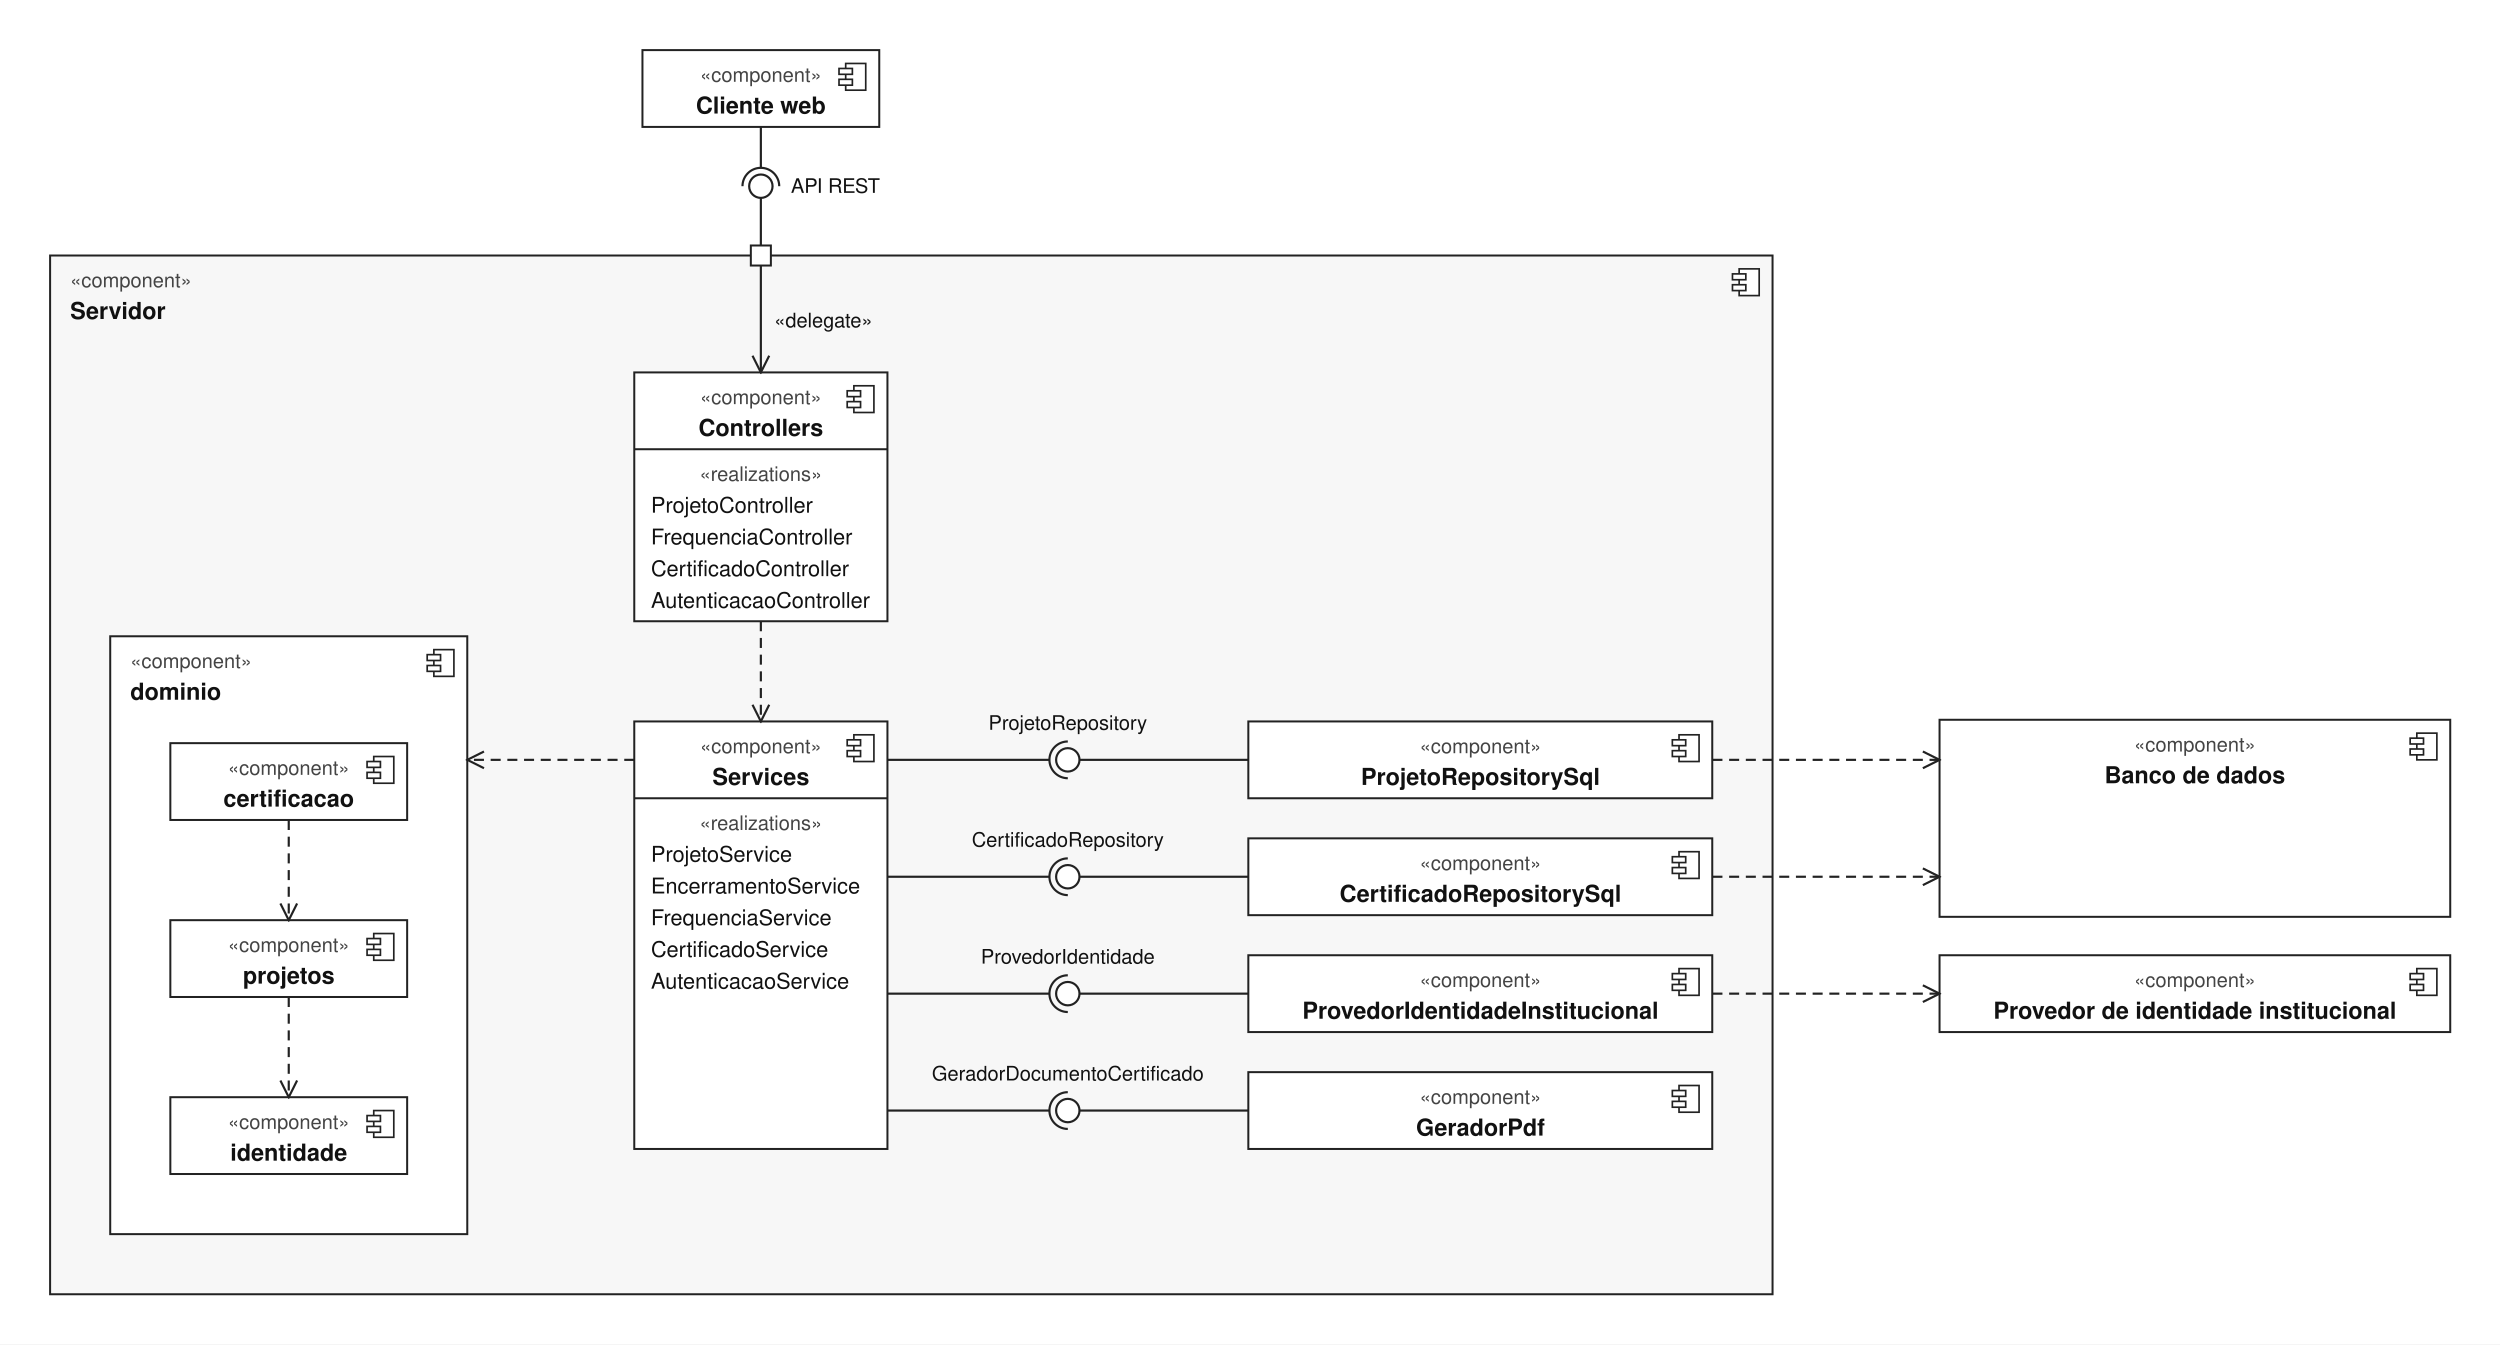
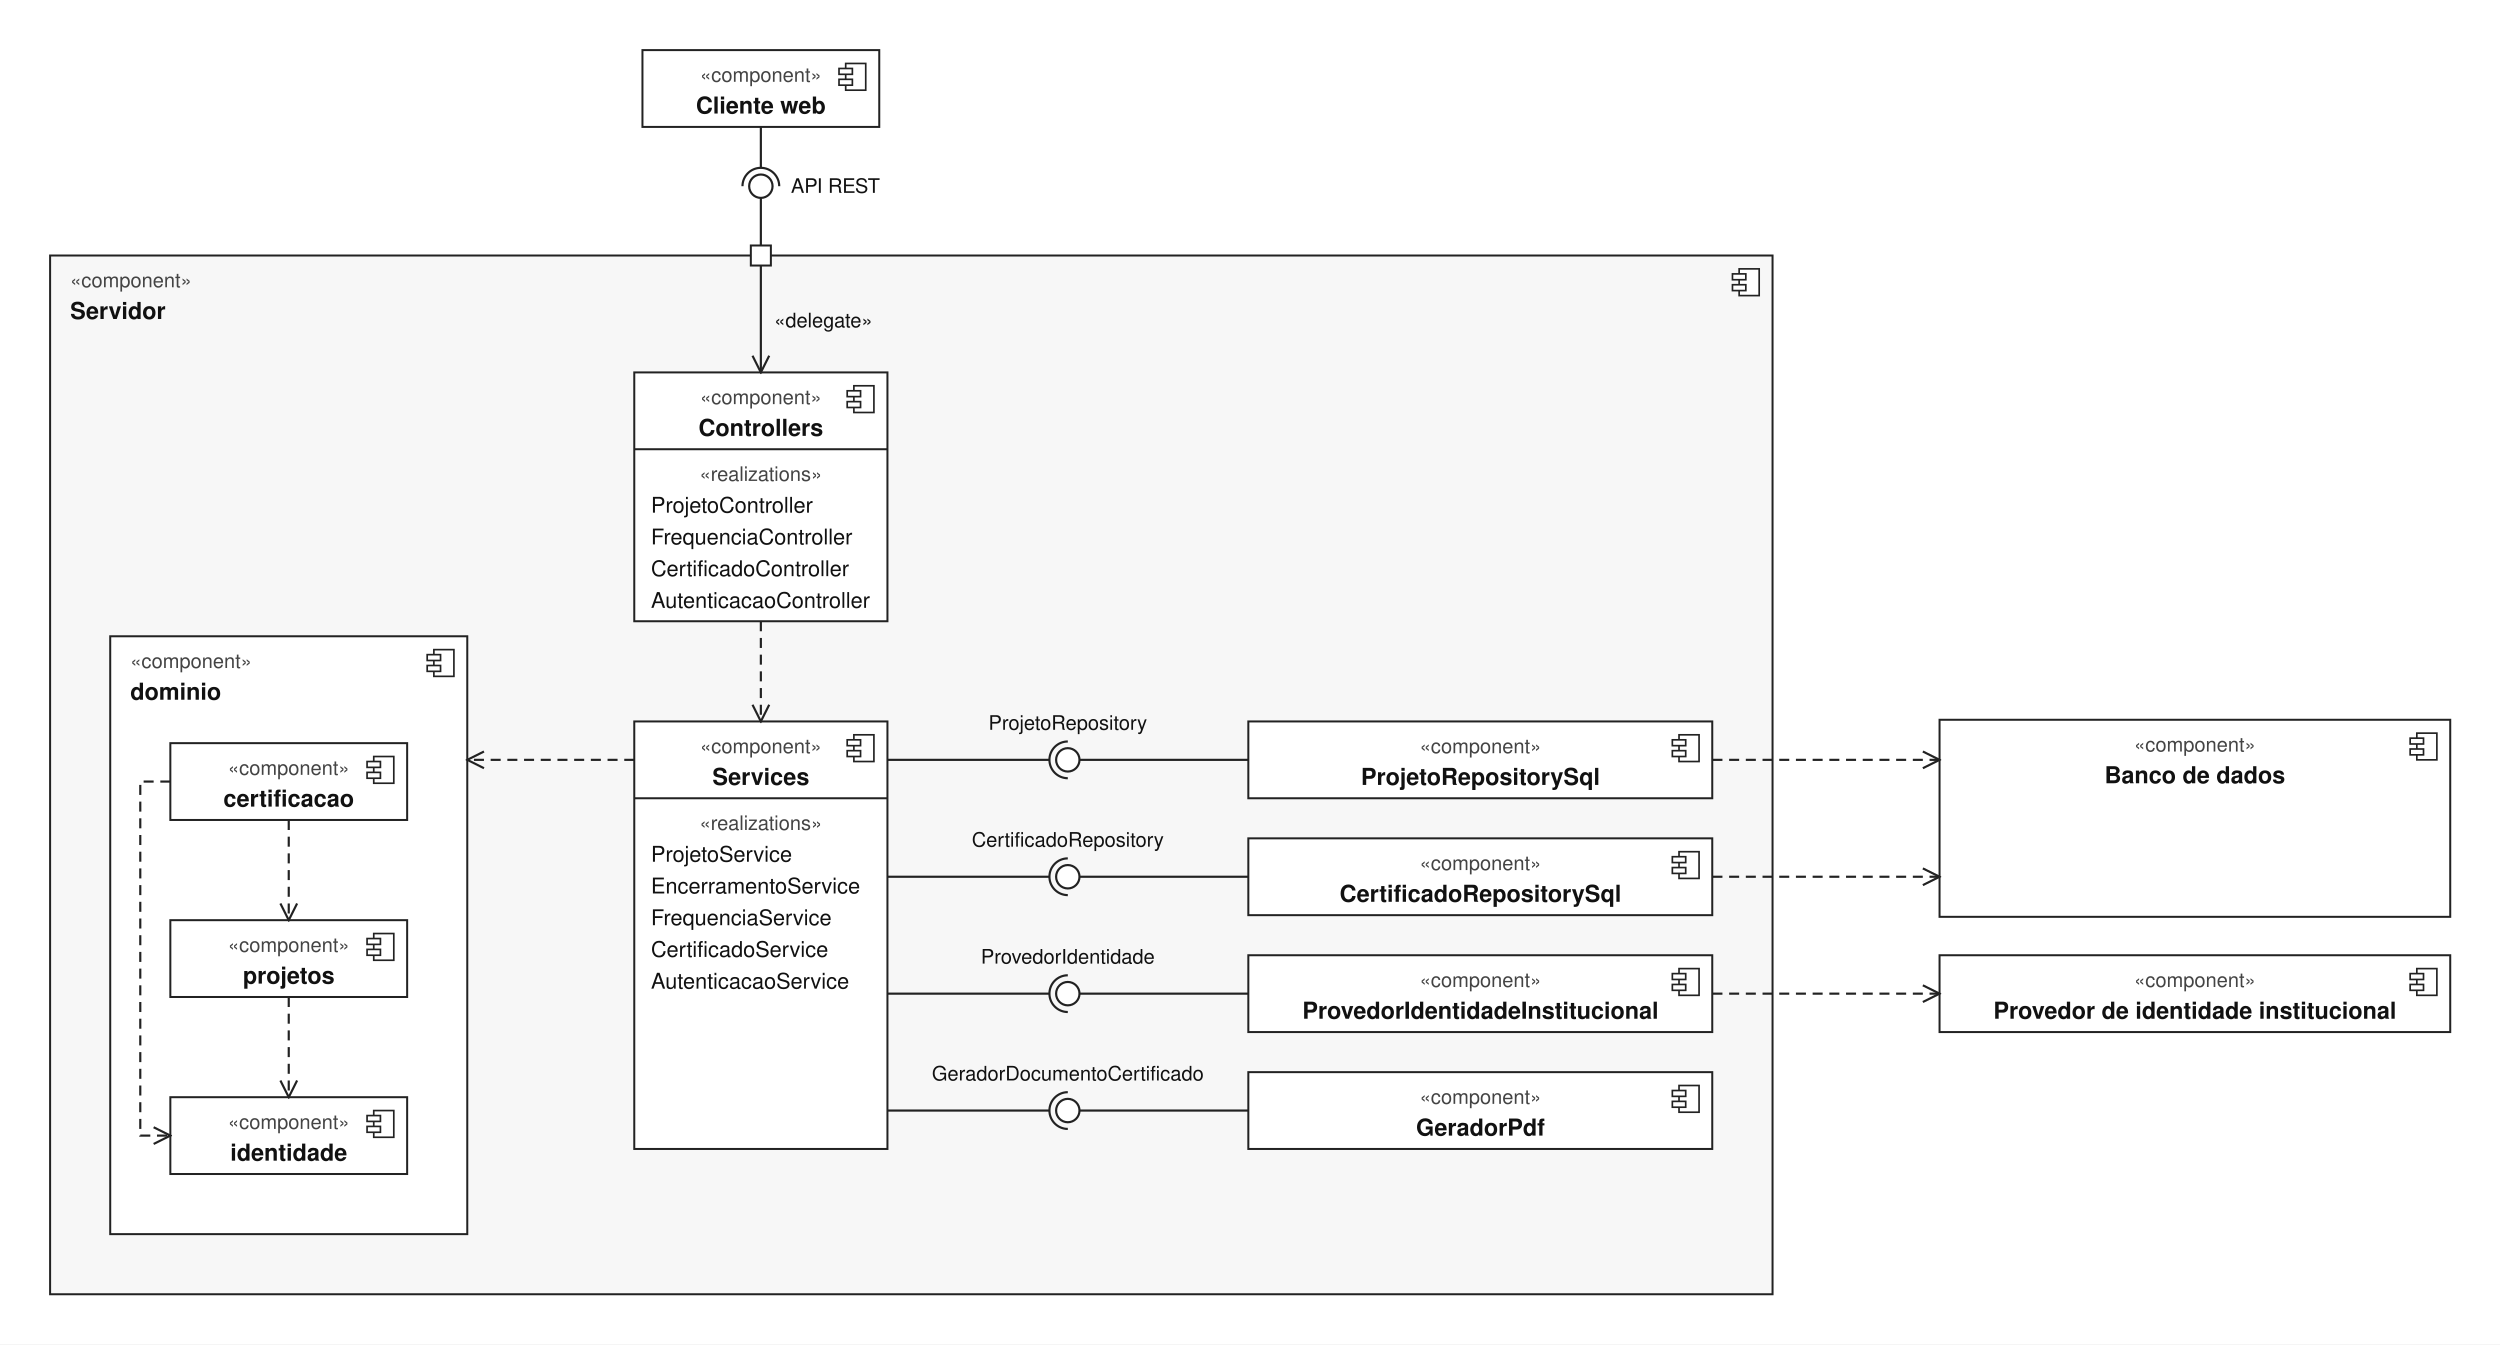
<svg xmlns="http://www.w3.org/2000/svg" width="1497" height="805" viewBox="0 0 1497 805" font-family="Helvetica, Arial, 'Liberation Sans', sans-serif">
  <defs>
    <marker id="seta" viewBox="0 0 12 12" refX="11" refY="6" markerWidth="12" markerHeight="12" orient="auto-start-reverse" markerUnits="userSpaceOnUse">
      <path d="M1,1 L11,6 L1,11" fill="none" stroke="#222" stroke-width="1.3" />
    </marker>
    <marker id="seta_cheia" viewBox="0 0 12 12" refX="11" refY="6" markerWidth="12" markerHeight="12" orient="auto-start-reverse" markerUnits="userSpaceOnUse">
      <path d="M1,1 L11,6 L1,11 Z" fill="#222" stroke="#222" stroke-width="1" />
    </marker>
    <marker id="triangulo" viewBox="0 0 16 16" refX="15" refY="8" markerWidth="16" markerHeight="16" orient="auto-start-reverse" markerUnits="userSpaceOnUse">
      <path d="M1,1 L15,8 L1,15 Z" fill="#fff" stroke="#222" stroke-width="1.3" />
    </marker>
    <marker id="losango" viewBox="0 0 22 12" refX="21" refY="6" markerWidth="22" markerHeight="12" orient="auto-start-reverse" markerUnits="userSpaceOnUse">
      <path d="M1,6 L11,1 L21,6 L11,11 Z" fill="#222" stroke="#222" stroke-width="1.2" />
    </marker>
    <marker id="losango_vazio" viewBox="0 0 22 12" refX="21" refY="6" markerWidth="22" markerHeight="12" orient="auto-start-reverse" markerUnits="userSpaceOnUse">
      <path d="M1,6 L11,1 L21,6 L11,11 Z" fill="#fff" stroke="#222" stroke-width="1.2" />
    </marker>
  </defs>
  <rect width="1497" height="805" fill="#fff" />
  <rect x="30.0" y="153.0" width="1031.4" height="622.0" fill="#f7f7f7" stroke="#222" stroke-width="1.2" />
  <text x="42.0" y="172.0" font-size="12" text-anchor="start" font-weight="normal" font-style="normal" fill="#444">«component»</text>
  <text x="42.0" y="191.0" font-size="14" text-anchor="start" font-weight="bold" font-style="normal" fill="#111">Servidor</text>
  <rect x="1041.4" y="161.0" width="12.0" height="16.0" fill="#fff" stroke="#222" stroke-width="1" />
  <rect x="1037.4" y="164.0" width="8.0" height="3.5" fill="#fff" stroke="#222" stroke-width="1" />
  <rect x="1037.4" y="170.5" width="8.0" height="3.5" fill="#fff" stroke="#222" stroke-width="1" />
  <rect x="66.0" y="381.0" width="213.8" height="358.0" fill="#fff" stroke="#222" stroke-width="1.2" />
  <text x="78.0" y="400.0" font-size="12" text-anchor="start" font-weight="normal" font-style="normal" fill="#444">«component»</text>
  <text x="78.0" y="419.0" font-size="14" text-anchor="start" font-weight="bold" font-style="normal" fill="#111">dominio</text>
  <rect x="259.8" y="389.0" width="12.0" height="16.0" fill="#fff" stroke="#222" stroke-width="1" />
  <rect x="255.8" y="392.0" width="8.0" height="3.5" fill="#fff" stroke="#222" stroke-width="1" />
  <rect x="255.8" y="398.5" width="8.0" height="3.5" fill="#fff" stroke="#222" stroke-width="1" />
  <rect x="379.8" y="223.0" width="151.6" height="149.0" fill="#fff" stroke="#222" stroke-width="1.2" />
  <text x="455.6" y="242.0" font-size="12" text-anchor="middle" font-weight="normal" font-style="normal" fill="#444">«component»</text>
  <text x="455.6" y="261.0" font-size="14" text-anchor="middle" font-weight="bold" font-style="normal" fill="#111">Controllers</text>
  <rect x="511.3" y="231.0" width="12.0" height="16.0" fill="#fff" stroke="#222" stroke-width="1" />
  <rect x="507.3" y="234.0" width="8.0" height="3.5" fill="#fff" stroke="#222" stroke-width="1" />
  <rect x="507.3" y="240.5" width="8.0" height="3.5" fill="#fff" stroke="#222" stroke-width="1" />
  <line x1="379.8" y1="269.0" x2="531.3" y2="269.0" stroke="#222" stroke-width="1.2" />
  <text x="455.6" y="288.0" font-size="12" text-anchor="middle" font-weight="normal" font-style="normal" fill="#444">«realizations»</text>
  <text x="389.8" y="307.0" font-size="13" text-anchor="start" font-weight="normal" font-style="normal" fill="#111">ProjetoController</text>
  <text x="389.8" y="326.0" font-size="13" text-anchor="start" font-weight="normal" font-style="normal" fill="#111">FrequenciaController</text>
  <text x="389.8" y="345.0" font-size="13" text-anchor="start" font-weight="normal" font-style="normal" fill="#111">CertificadoController</text>
  <text x="389.8" y="364.0" font-size="13" text-anchor="start" font-weight="normal" font-style="normal" fill="#111">AutenticacaoController</text>
  <rect x="379.8" y="432.0" width="151.6" height="256.0" fill="#fff" stroke="#222" stroke-width="1.2" />
  <text x="455.6" y="451.0" font-size="12" text-anchor="middle" font-weight="normal" font-style="normal" fill="#444">«component»</text>
  <text x="455.6" y="470.0" font-size="14" text-anchor="middle" font-weight="bold" font-style="normal" fill="#111">Services</text>
  <rect x="511.3" y="440.0" width="12.0" height="16.0" fill="#fff" stroke="#222" stroke-width="1" />
  <rect x="507.3" y="443.0" width="8.0" height="3.5" fill="#fff" stroke="#222" stroke-width="1" />
  <rect x="507.3" y="449.5" width="8.0" height="3.5" fill="#fff" stroke="#222" stroke-width="1" />
  <line x1="379.8" y1="478.0" x2="531.3" y2="478.0" stroke="#222" stroke-width="1.2" />
  <text x="455.6" y="497.0" font-size="12" text-anchor="middle" font-weight="normal" font-style="normal" fill="#444">«realizations»</text>
  <text x="389.8" y="516.0" font-size="13" text-anchor="start" font-weight="normal" font-style="normal" fill="#111">ProjetoService</text>
  <text x="389.8" y="535.0" font-size="13" text-anchor="start" font-weight="normal" font-style="normal" fill="#111">EncerramentoService</text>
  <text x="389.8" y="554.0" font-size="13" text-anchor="start" font-weight="normal" font-style="normal" fill="#111">FrequenciaService</text>
  <text x="389.8" y="573.0" font-size="13" text-anchor="start" font-weight="normal" font-style="normal" fill="#111">CertificadoService</text>
  <text x="389.8" y="592.0" font-size="13" text-anchor="start" font-weight="normal" font-style="normal" fill="#111">AutenticacaoService</text>
  <rect x="102.0" y="445.0" width="141.8" height="46.0" fill="#fff" stroke="#222" stroke-width="1.2" />
  <text x="172.9" y="464.0" font-size="12" text-anchor="middle" font-weight="normal" font-style="normal" fill="#444">«component»</text>
  <text x="172.9" y="483.0" font-size="14" text-anchor="middle" font-weight="bold" font-style="normal" fill="#111">certificacao</text>
  <rect x="223.8" y="453.0" width="12.0" height="16.0" fill="#fff" stroke="#222" stroke-width="1" />
  <rect x="219.8" y="456.0" width="8.0" height="3.5" fill="#fff" stroke="#222" stroke-width="1" />
  <rect x="219.8" y="462.5" width="8.0" height="3.5" fill="#fff" stroke="#222" stroke-width="1" />
  <rect x="102.0" y="551.0" width="141.8" height="46.0" fill="#fff" stroke="#222" stroke-width="1.2" />
  <text x="172.9" y="570.0" font-size="12" text-anchor="middle" font-weight="normal" font-style="normal" fill="#444">«component»</text>
  <text x="172.9" y="589.0" font-size="14" text-anchor="middle" font-weight="bold" font-style="normal" fill="#111">projetos</text>
  <rect x="223.8" y="559.0" width="12.0" height="16.0" fill="#fff" stroke="#222" stroke-width="1" />
  <rect x="219.8" y="562.0" width="8.0" height="3.5" fill="#fff" stroke="#222" stroke-width="1" />
  <rect x="219.8" y="568.5" width="8.0" height="3.5" fill="#fff" stroke="#222" stroke-width="1" />
  <rect x="102.0" y="657.0" width="141.8" height="46.0" fill="#fff" stroke="#222" stroke-width="1.2" />
  <text x="172.9" y="676.0" font-size="12" text-anchor="middle" font-weight="normal" font-style="normal" fill="#444">«component»</text>
  <text x="172.9" y="695.0" font-size="14" text-anchor="middle" font-weight="bold" font-style="normal" fill="#111">identidade</text>
  <rect x="223.8" y="665.0" width="12.0" height="16.0" fill="#fff" stroke="#222" stroke-width="1" />
  <rect x="219.8" y="668.0" width="8.0" height="3.5" fill="#fff" stroke="#222" stroke-width="1" />
  <rect x="219.8" y="674.5" width="8.0" height="3.5" fill="#fff" stroke="#222" stroke-width="1" />
  <rect x="747.5" y="432.0" width="277.8" height="46.0" fill="#fff" stroke="#222" stroke-width="1.2" />
  <text x="886.5" y="451.0" font-size="12" text-anchor="middle" font-weight="normal" font-style="normal" fill="#444">«component»</text>
  <text x="886.5" y="470.0" font-size="14" text-anchor="middle" font-weight="bold" font-style="normal" fill="#111">ProjetoRepositorySql</text>
  <rect x="1005.4" y="440.0" width="12.0" height="16.0" fill="#fff" stroke="#222" stroke-width="1" />
  <rect x="1001.4" y="443.0" width="8.0" height="3.5" fill="#fff" stroke="#222" stroke-width="1" />
  <rect x="1001.4" y="449.5" width="8.0" height="3.5" fill="#fff" stroke="#222" stroke-width="1" />
  <rect x="747.5" y="502.0" width="277.8" height="46.0" fill="#fff" stroke="#222" stroke-width="1.2" />
  <text x="886.5" y="521.0" font-size="12" text-anchor="middle" font-weight="normal" font-style="normal" fill="#444">«component»</text>
  <text x="886.5" y="540.0" font-size="14" text-anchor="middle" font-weight="bold" font-style="normal" fill="#111">CertificadoRepositorySql</text>
  <rect x="1005.4" y="510.0" width="12.0" height="16.0" fill="#fff" stroke="#222" stroke-width="1" />
  <rect x="1001.4" y="513.0" width="8.0" height="3.5" fill="#fff" stroke="#222" stroke-width="1" />
  <rect x="1001.4" y="519.5" width="8.0" height="3.5" fill="#fff" stroke="#222" stroke-width="1" />
  <rect x="747.5" y="572.0" width="277.8" height="46.0" fill="#fff" stroke="#222" stroke-width="1.2" />
  <text x="886.5" y="591.0" font-size="12" text-anchor="middle" font-weight="normal" font-style="normal" fill="#444">«component»</text>
  <text x="886.5" y="610.0" font-size="14" text-anchor="middle" font-weight="bold" font-style="normal" fill="#111">ProvedorIdentidadeInstitucional</text>
  <rect x="1005.4" y="580.0" width="12.0" height="16.0" fill="#fff" stroke="#222" stroke-width="1" />
  <rect x="1001.4" y="583.0" width="8.0" height="3.5" fill="#fff" stroke="#222" stroke-width="1" />
  <rect x="1001.4" y="589.5" width="8.0" height="3.5" fill="#fff" stroke="#222" stroke-width="1" />
  <rect x="747.5" y="642.0" width="277.8" height="46.0" fill="#fff" stroke="#222" stroke-width="1.2" />
  <text x="886.5" y="661.0" font-size="12" text-anchor="middle" font-weight="normal" font-style="normal" fill="#444">«component»</text>
  <text x="886.5" y="680.0" font-size="14" text-anchor="middle" font-weight="bold" font-style="normal" fill="#111">GeradorPdf</text>
  <rect x="1005.4" y="650.0" width="12.0" height="16.0" fill="#fff" stroke="#222" stroke-width="1" />
  <rect x="1001.4" y="653.0" width="8.0" height="3.5" fill="#fff" stroke="#222" stroke-width="1" />
  <rect x="1001.4" y="659.5" width="8.0" height="3.5" fill="#fff" stroke="#222" stroke-width="1" />
  <rect x="384.7" y="30.0" width="141.8" height="46.0" fill="#fff" stroke="#222" stroke-width="1.2" />
  <text x="455.6" y="49.0" font-size="12" text-anchor="middle" font-weight="normal" font-style="normal" fill="#444">«component»</text>
  <text x="455.6" y="68.0" font-size="14" text-anchor="middle" font-weight="bold" font-style="normal" fill="#111">Cliente web</text>
  <rect x="506.4" y="38.0" width="12.0" height="16.0" fill="#fff" stroke="#222" stroke-width="1" />
  <rect x="502.4" y="41.0" width="8.0" height="3.5" fill="#fff" stroke="#222" stroke-width="1" />
  <rect x="502.4" y="47.5" width="8.0" height="3.5" fill="#fff" stroke="#222" stroke-width="1" />
  <rect x="1161.4" y="431.0" width="305.8" height="118.0" fill="#fff" stroke="#222" stroke-width="1.2" />
  <text x="1314.3" y="450.0" font-size="12" text-anchor="middle" font-weight="normal" font-style="normal" fill="#444">«component»</text>
  <text x="1314.3" y="469.0" font-size="14" text-anchor="middle" font-weight="bold" font-style="normal" fill="#111">Banco de dados</text>
  <rect x="1447.2" y="439.0" width="12.0" height="16.0" fill="#fff" stroke="#222" stroke-width="1" />
  <rect x="1443.2" y="442.0" width="8.0" height="3.5" fill="#fff" stroke="#222" stroke-width="1" />
  <rect x="1443.2" y="448.5" width="8.0" height="3.5" fill="#fff" stroke="#222" stroke-width="1" />
  <rect x="1161.4" y="572.0" width="305.8" height="46.0" fill="#fff" stroke="#222" stroke-width="1.2" />
  <text x="1314.3" y="591.0" font-size="12" text-anchor="middle" font-weight="normal" font-style="normal" fill="#444">«component»</text>
  <text x="1314.3" y="610.0" font-size="14" text-anchor="middle" font-weight="bold" font-style="normal" fill="#111">Provedor de identidade institucional</text>
  <rect x="1447.2" y="580.0" width="12.0" height="16.0" fill="#fff" stroke="#222" stroke-width="1" />
  <rect x="1443.2" y="583.0" width="8.0" height="3.5" fill="#fff" stroke="#222" stroke-width="1" />
  <rect x="1443.2" y="589.5" width="8.0" height="3.5" fill="#fff" stroke="#222" stroke-width="1" />
  <polyline points="455.6,76.0 455.6,100.5" fill="none" stroke="#222" stroke-width="1.3" />
  <path d="M466.6,111.5 A11,11 0 0 0 444.6,111.5" fill="none" stroke="#222" stroke-width="1.3" />
  <circle cx="455.6" cy="111.5" r="7" fill="#fff" stroke="#222" stroke-width="1.3" />
  <polyline points="455.6,118.5 455.6,147.0" fill="none" stroke="#222" stroke-width="1.3" />
  <text x="473.6" y="115.5" font-size="12" text-anchor="start" font-weight="normal" font-style="normal" fill="#111">API REST</text>
  <rect x="449.6" y="147.0" width="12.0" height="12.0" fill="#fff" stroke="#222" stroke-width="1.2" />
  <polyline points="455.6,159.0 455.6,223.0" fill="none" stroke="#222" stroke-width="1.3" marker-end="url(#seta)" />
  <text x="463.6" y="196.0" font-size="12" text-anchor="start" font-weight="normal" font-style="normal" fill="#111">«delegate»</text>
  <polyline points="455.6,372.0 455.6,432.0" fill="none" stroke="#222" stroke-width="1.3" stroke-dasharray="6,4" marker-end="url(#seta)" />
  <polyline points="379.8,455.0 279.8,455.0" fill="none" stroke="#222" stroke-width="1.3" stroke-dasharray="6,4" marker-end="url(#seta)" />
  <polyline points="172.9,491.0 172.9,551.0" fill="none" stroke="#222" stroke-width="1.3" stroke-dasharray="6,4" marker-end="url(#seta)" />
  <polyline points="172.9,597.0 172.9,657.0" fill="none" stroke="#222" stroke-width="1.3" stroke-dasharray="6,4" marker-end="url(#seta)" />
+   <polyline points="102.0,468.0 84.0,468.0 84.0,680.0 102.0,680.0" fill="none" stroke="#222" stroke-width="1.3" stroke-dasharray="6,4" marker-end="url(#seta)" />
  <polyline points="531.3,455.0 628.4,455.0" fill="none" stroke="#222" stroke-width="1.3" />
  <path d="M639.4,444.0 A11,11 0 0 0 639.4,466.0" fill="none" stroke="#222" stroke-width="1.3" />
  <circle cx="639.4" cy="455.0" r="7" fill="#fff" stroke="#222" stroke-width="1.3" />
  <polyline points="646.4,455.0 747.5,455.0" fill="none" stroke="#222" stroke-width="1.3" />
  <text x="639.4" y="437.0" font-size="12" text-anchor="middle" font-weight="normal" font-style="normal" fill="#111">ProjetoRepository</text>
  <polyline points="531.3,525.0 628.4,525.0" fill="none" stroke="#222" stroke-width="1.3" />
  <path d="M639.4,514.0 A11,11 0 0 0 639.4,536.0" fill="none" stroke="#222" stroke-width="1.3" />
  <circle cx="639.4" cy="525.0" r="7" fill="#fff" stroke="#222" stroke-width="1.3" />
  <polyline points="646.4,525.0 747.5,525.0" fill="none" stroke="#222" stroke-width="1.3" />
  <text x="639.4" y="507.0" font-size="12" text-anchor="middle" font-weight="normal" font-style="normal" fill="#111">CertificadoRepository</text>
  <polyline points="531.3,595.0 628.4,595.0" fill="none" stroke="#222" stroke-width="1.3" />
  <path d="M639.4,584.0 A11,11 0 0 0 639.4,606.0" fill="none" stroke="#222" stroke-width="1.3" />
  <circle cx="639.4" cy="595.0" r="7" fill="#fff" stroke="#222" stroke-width="1.3" />
  <polyline points="646.4,595.0 747.5,595.0" fill="none" stroke="#222" stroke-width="1.3" />
  <text x="639.4" y="577.0" font-size="12" text-anchor="middle" font-weight="normal" font-style="normal" fill="#111">ProvedorIdentidade</text>
  <polyline points="531.3,665.0 628.4,665.0" fill="none" stroke="#222" stroke-width="1.3" />
  <path d="M639.4,654.0 A11,11 0 0 0 639.4,676.0" fill="none" stroke="#222" stroke-width="1.3" />
  <circle cx="639.4" cy="665.0" r="7" fill="#fff" stroke="#222" stroke-width="1.3" />
  <polyline points="646.4,665.0 747.5,665.0" fill="none" stroke="#222" stroke-width="1.3" />
  <text x="639.4" y="647.0" font-size="12" text-anchor="middle" font-weight="normal" font-style="normal" fill="#111">GeradorDocumentoCertificado</text>
  <polyline points="1025.4,455.0 1161.4,455.0" fill="none" stroke="#222" stroke-width="1.3" stroke-dasharray="6,4" marker-end="url(#seta)" />
  <polyline points="1025.4,525.0 1161.4,525.0" fill="none" stroke="#222" stroke-width="1.3" stroke-dasharray="6,4" marker-end="url(#seta)" />
  <polyline points="1025.4,595.0 1161.4,595.0" fill="none" stroke="#222" stroke-width="1.3" stroke-dasharray="6,4" marker-end="url(#seta)" />
</svg>
